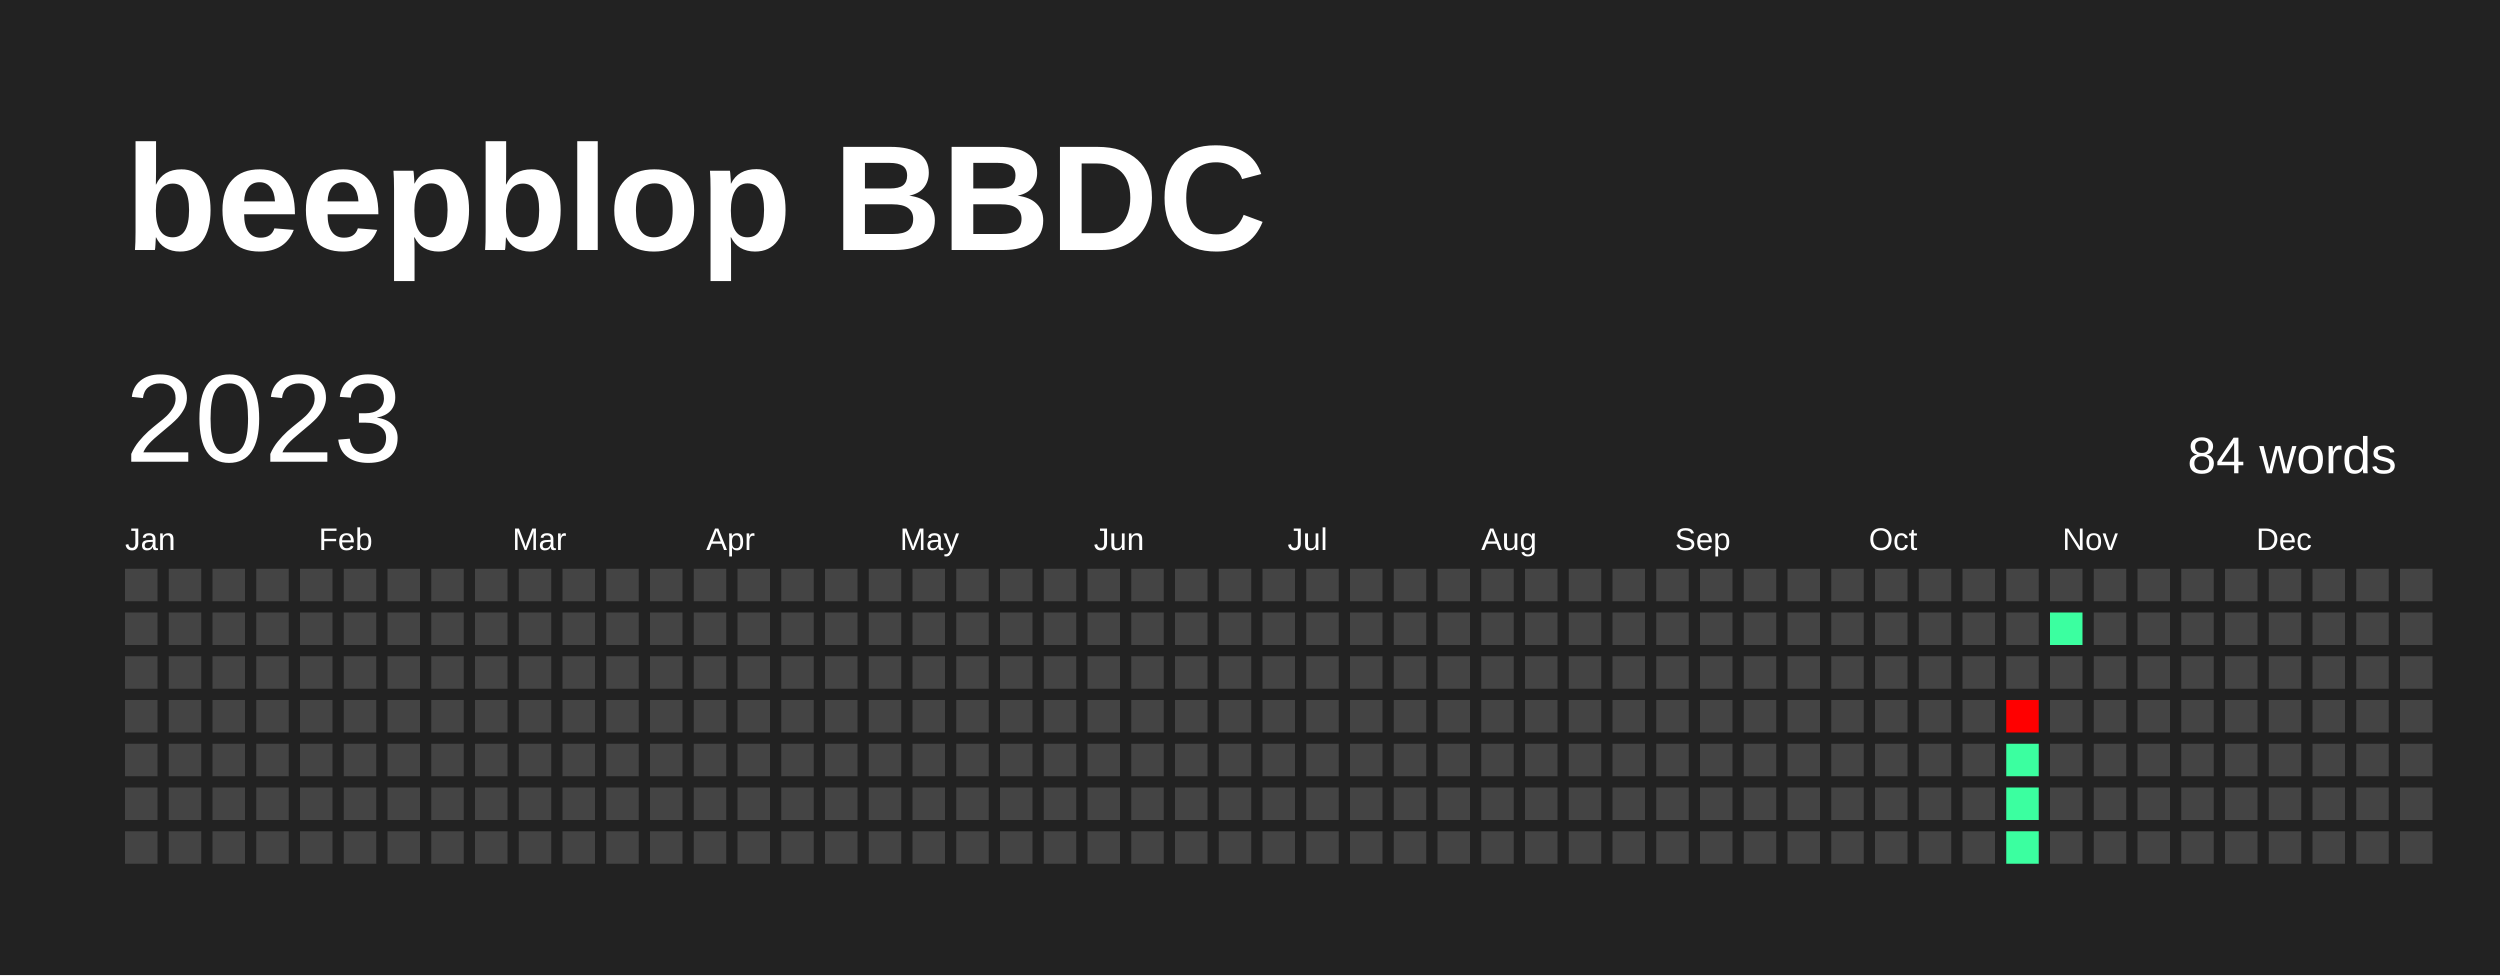
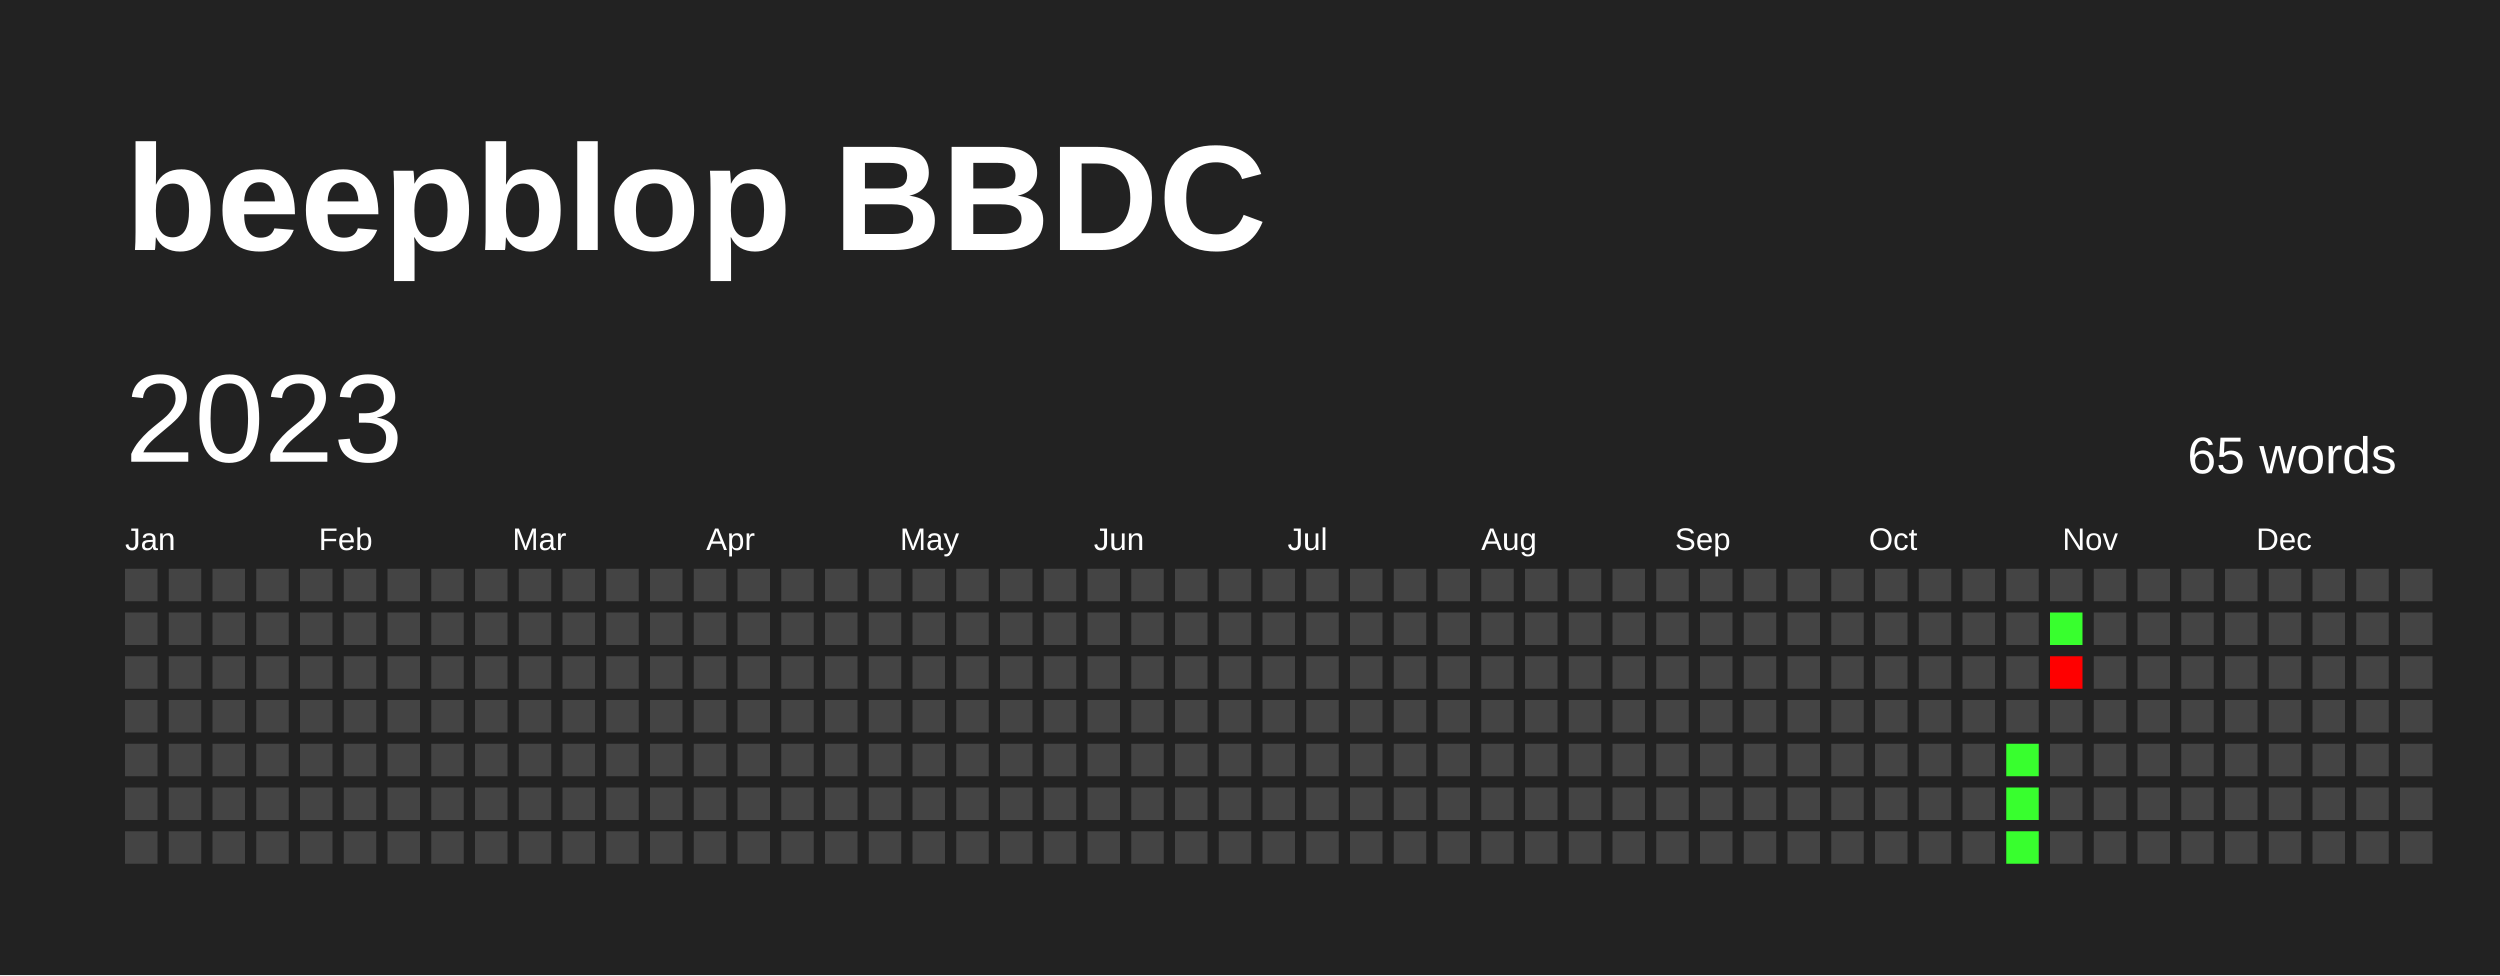
<svg xmlns="http://www.w3.org/2000/svg" baseProfile="full" height="78mm" version="1.1" viewBox="0,0,200,78" width="200mm">
  <defs />
  <rect fill="#222222" height="78" width="200" x="0" y="0" />
  <text fill="#FFFFFF" style="font-size:12px; font-family:Arial; font-weight:bold;" x="10" y="20">beepblop BBDC</text>
  <text dominant-baseline="hanging" fill="#FFFFFF" style="font-size:10.0px; font-family:Arial;" x="10" y="30">2023</text>
-   <text dominant-baseline="hanging" fill="#FFFFFF" style="font-size:4.125px; font-family:Arial;" x="175" y="35">84 words</text>
+   <text dominant-baseline="hanging" fill="#FFFFFF" style="font-size:4.125px; font-family:Arial;" x="175" y="35">65 words</text>
  <text fill="#FFFFFF" style="font-size:2.5px; font-family:Arial" x="10.0" y="44">Jan</text>
  <text fill="#FFFFFF" style="font-size:2.5px; font-family:Arial" x="25.5" y="44">Feb</text>
  <text fill="#FFFFFF" style="font-size:2.5px; font-family:Arial" x="41.0" y="44">Mar</text>
  <text fill="#FFFFFF" style="font-size:2.5px; font-family:Arial" x="56.5" y="44">Apr</text>
  <text fill="#FFFFFF" style="font-size:2.5px; font-family:Arial" x="72.0" y="44">May</text>
  <text fill="#FFFFFF" style="font-size:2.5px; font-family:Arial" x="87.5" y="44">Jun</text>
  <text fill="#FFFFFF" style="font-size:2.5px; font-family:Arial" x="103.0" y="44">Jul</text>
  <text fill="#FFFFFF" style="font-size:2.5px; font-family:Arial" x="118.5" y="44">Aug</text>
  <text fill="#FFFFFF" style="font-size:2.5px; font-family:Arial" x="134.0" y="44">Sep</text>
  <text fill="#FFFFFF" style="font-size:2.5px; font-family:Arial" x="149.5" y="44">Oct</text>
  <text fill="#FFFFFF" style="font-size:2.5px; font-family:Arial" x="165.0" y="44">Nov</text>
  <text fill="#FFFFFF" style="font-size:2.5px; font-family:Arial" x="180.5" y="44">Dec</text>
  <rect fill="#444444" height="2.6" width="2.6" x="10.0" y="45.5" />
  <rect fill="#444444" height="2.6" width="2.6" x="10.0" y="49.0" />
  <rect fill="#444444" height="2.6" width="2.6" x="10.0" y="52.5" />
  <rect fill="#444444" height="2.6" width="2.6" x="10.0" y="56.0" />
  <rect fill="#444444" height="2.6" width="2.6" x="10.0" y="59.5" />
  <rect fill="#444444" height="2.6" width="2.6" x="10.0" y="63.0" />
  <rect fill="#444444" height="2.6" width="2.6" x="10.0" y="66.5" />
  <rect fill="#444444" height="2.6" width="2.6" x="13.5" y="45.5" />
  <rect fill="#444444" height="2.6" width="2.6" x="13.5" y="49.0" />
  <rect fill="#444444" height="2.6" width="2.6" x="13.5" y="52.5" />
  <rect fill="#444444" height="2.6" width="2.6" x="13.5" y="56.0" />
  <rect fill="#444444" height="2.6" width="2.6" x="13.5" y="59.5" />
  <rect fill="#444444" height="2.6" width="2.6" x="13.5" y="63.0" />
  <rect fill="#444444" height="2.6" width="2.6" x="13.5" y="66.5" />
  <rect fill="#444444" height="2.6" width="2.6" x="17.0" y="45.5" />
  <rect fill="#444444" height="2.6" width="2.6" x="17.0" y="49.0" />
  <rect fill="#444444" height="2.6" width="2.6" x="17.0" y="52.5" />
  <rect fill="#444444" height="2.6" width="2.6" x="17.0" y="56.0" />
  <rect fill="#444444" height="2.6" width="2.6" x="17.0" y="59.5" />
  <rect fill="#444444" height="2.6" width="2.6" x="17.0" y="63.0" />
  <rect fill="#444444" height="2.6" width="2.6" x="17.0" y="66.5" />
  <rect fill="#444444" height="2.6" width="2.6" x="20.5" y="45.5" />
  <rect fill="#444444" height="2.6" width="2.6" x="20.5" y="49.0" />
  <rect fill="#444444" height="2.6" width="2.6" x="20.5" y="52.5" />
  <rect fill="#444444" height="2.6" width="2.6" x="20.5" y="56.0" />
  <rect fill="#444444" height="2.6" width="2.6" x="20.5" y="59.5" />
  <rect fill="#444444" height="2.6" width="2.6" x="20.5" y="63.0" />
  <rect fill="#444444" height="2.6" width="2.6" x="20.5" y="66.5" />
  <rect fill="#444444" height="2.6" width="2.6" x="24.0" y="45.5" />
  <rect fill="#444444" height="2.6" width="2.6" x="24.0" y="49.0" />
  <rect fill="#444444" height="2.6" width="2.6" x="24.0" y="52.5" />
  <rect fill="#444444" height="2.6" width="2.6" x="24.0" y="56.0" />
  <rect fill="#444444" height="2.6" width="2.6" x="24.0" y="59.5" />
  <rect fill="#444444" height="2.6" width="2.6" x="24.0" y="63.0" />
  <rect fill="#444444" height="2.6" width="2.6" x="24.0" y="66.5" />
  <rect fill="#444444" height="2.6" width="2.6" x="27.5" y="45.5" />
  <rect fill="#444444" height="2.6" width="2.6" x="27.5" y="49.0" />
  <rect fill="#444444" height="2.6" width="2.6" x="27.5" y="52.5" />
  <rect fill="#444444" height="2.6" width="2.6" x="27.5" y="56.0" />
  <rect fill="#444444" height="2.6" width="2.6" x="27.5" y="59.5" />
  <rect fill="#444444" height="2.6" width="2.6" x="27.5" y="63.0" />
  <rect fill="#444444" height="2.6" width="2.6" x="27.5" y="66.5" />
  <rect fill="#444444" height="2.6" width="2.6" x="31.0" y="45.5" />
  <rect fill="#444444" height="2.6" width="2.6" x="31.0" y="49.0" />
  <rect fill="#444444" height="2.6" width="2.6" x="31.0" y="52.5" />
  <rect fill="#444444" height="2.6" width="2.6" x="31.0" y="56.0" />
  <rect fill="#444444" height="2.6" width="2.6" x="31.0" y="59.5" />
  <rect fill="#444444" height="2.6" width="2.6" x="31.0" y="63.0" />
  <rect fill="#444444" height="2.6" width="2.6" x="31.0" y="66.5" />
  <rect fill="#444444" height="2.6" width="2.6" x="34.5" y="45.5" />
  <rect fill="#444444" height="2.6" width="2.6" x="34.5" y="49.0" />
  <rect fill="#444444" height="2.6" width="2.6" x="34.5" y="52.5" />
  <rect fill="#444444" height="2.6" width="2.6" x="34.5" y="56.0" />
  <rect fill="#444444" height="2.6" width="2.6" x="34.5" y="59.5" />
  <rect fill="#444444" height="2.6" width="2.6" x="34.5" y="63.0" />
  <rect fill="#444444" height="2.6" width="2.6" x="34.5" y="66.5" />
  <rect fill="#444444" height="2.6" width="2.6" x="38.0" y="45.5" />
  <rect fill="#444444" height="2.6" width="2.6" x="38.0" y="49.0" />
  <rect fill="#444444" height="2.6" width="2.6" x="38.0" y="52.5" />
  <rect fill="#444444" height="2.6" width="2.6" x="38.0" y="56.0" />
  <rect fill="#444444" height="2.6" width="2.6" x="38.0" y="59.5" />
  <rect fill="#444444" height="2.6" width="2.6" x="38.0" y="63.0" />
  <rect fill="#444444" height="2.6" width="2.6" x="38.0" y="66.5" />
  <rect fill="#444444" height="2.6" width="2.6" x="41.5" y="45.5" />
  <rect fill="#444444" height="2.6" width="2.6" x="41.5" y="49.0" />
  <rect fill="#444444" height="2.6" width="2.6" x="41.5" y="52.5" />
  <rect fill="#444444" height="2.6" width="2.6" x="41.5" y="56.0" />
  <rect fill="#444444" height="2.6" width="2.6" x="41.5" y="59.5" />
  <rect fill="#444444" height="2.6" width="2.6" x="41.5" y="63.0" />
  <rect fill="#444444" height="2.6" width="2.6" x="41.5" y="66.5" />
  <rect fill="#444444" height="2.6" width="2.6" x="45.0" y="45.5" />
  <rect fill="#444444" height="2.6" width="2.6" x="45.0" y="49.0" />
  <rect fill="#444444" height="2.6" width="2.6" x="45.0" y="52.5" />
  <rect fill="#444444" height="2.6" width="2.6" x="45.0" y="56.0" />
  <rect fill="#444444" height="2.6" width="2.6" x="45.0" y="59.5" />
  <rect fill="#444444" height="2.6" width="2.6" x="45.0" y="63.0" />
  <rect fill="#444444" height="2.6" width="2.6" x="45.0" y="66.5" />
  <rect fill="#444444" height="2.6" width="2.6" x="48.5" y="45.5" />
  <rect fill="#444444" height="2.6" width="2.6" x="48.5" y="49.0" />
  <rect fill="#444444" height="2.6" width="2.6" x="48.5" y="52.5" />
  <rect fill="#444444" height="2.6" width="2.6" x="48.5" y="56.0" />
  <rect fill="#444444" height="2.6" width="2.6" x="48.5" y="59.5" />
  <rect fill="#444444" height="2.6" width="2.6" x="48.5" y="63.0" />
  <rect fill="#444444" height="2.6" width="2.6" x="48.5" y="66.5" />
  <rect fill="#444444" height="2.6" width="2.6" x="52.0" y="45.5" />
  <rect fill="#444444" height="2.6" width="2.6" x="52.0" y="49.0" />
  <rect fill="#444444" height="2.6" width="2.6" x="52.0" y="52.5" />
  <rect fill="#444444" height="2.6" width="2.6" x="52.0" y="56.0" />
  <rect fill="#444444" height="2.6" width="2.6" x="52.0" y="59.5" />
  <rect fill="#444444" height="2.6" width="2.6" x="52.0" y="63.0" />
  <rect fill="#444444" height="2.6" width="2.6" x="52.0" y="66.5" />
  <rect fill="#444444" height="2.6" width="2.6" x="55.5" y="45.5" />
  <rect fill="#444444" height="2.6" width="2.6" x="55.5" y="49.0" />
  <rect fill="#444444" height="2.6" width="2.6" x="55.5" y="52.5" />
  <rect fill="#444444" height="2.6" width="2.6" x="55.5" y="56.0" />
  <rect fill="#444444" height="2.6" width="2.6" x="55.5" y="59.5" />
  <rect fill="#444444" height="2.6" width="2.6" x="55.5" y="63.0" />
  <rect fill="#444444" height="2.6" width="2.6" x="55.5" y="66.5" />
  <rect fill="#444444" height="2.6" width="2.6" x="59.0" y="45.5" />
  <rect fill="#444444" height="2.6" width="2.6" x="59.0" y="49.0" />
  <rect fill="#444444" height="2.6" width="2.6" x="59.0" y="52.5" />
  <rect fill="#444444" height="2.6" width="2.6" x="59.0" y="56.0" />
  <rect fill="#444444" height="2.6" width="2.6" x="59.0" y="59.5" />
  <rect fill="#444444" height="2.6" width="2.6" x="59.0" y="63.0" />
  <rect fill="#444444" height="2.6" width="2.6" x="59.0" y="66.5" />
  <rect fill="#444444" height="2.6" width="2.6" x="62.5" y="45.5" />
  <rect fill="#444444" height="2.6" width="2.6" x="62.5" y="49.0" />
  <rect fill="#444444" height="2.6" width="2.6" x="62.5" y="52.5" />
  <rect fill="#444444" height="2.6" width="2.6" x="62.5" y="56.0" />
  <rect fill="#444444" height="2.6" width="2.6" x="62.5" y="59.5" />
  <rect fill="#444444" height="2.6" width="2.6" x="62.5" y="63.0" />
  <rect fill="#444444" height="2.6" width="2.6" x="62.5" y="66.5" />
  <rect fill="#444444" height="2.6" width="2.6" x="66.0" y="45.5" />
  <rect fill="#444444" height="2.6" width="2.6" x="66.0" y="49.0" />
  <rect fill="#444444" height="2.6" width="2.6" x="66.0" y="52.5" />
  <rect fill="#444444" height="2.6" width="2.6" x="66.0" y="56.0" />
  <rect fill="#444444" height="2.6" width="2.6" x="66.0" y="59.5" />
  <rect fill="#444444" height="2.6" width="2.6" x="66.0" y="63.0" />
  <rect fill="#444444" height="2.6" width="2.6" x="66.0" y="66.5" />
  <rect fill="#444444" height="2.6" width="2.6" x="69.5" y="45.5" />
  <rect fill="#444444" height="2.6" width="2.6" x="69.5" y="49.0" />
  <rect fill="#444444" height="2.6" width="2.6" x="69.5" y="52.5" />
  <rect fill="#444444" height="2.6" width="2.6" x="69.5" y="56.0" />
  <rect fill="#444444" height="2.6" width="2.6" x="69.5" y="59.5" />
  <rect fill="#444444" height="2.6" width="2.6" x="69.5" y="63.0" />
  <rect fill="#444444" height="2.6" width="2.6" x="69.5" y="66.5" />
  <rect fill="#444444" height="2.6" width="2.6" x="73.0" y="45.5" />
  <rect fill="#444444" height="2.6" width="2.6" x="73.0" y="49.0" />
  <rect fill="#444444" height="2.6" width="2.6" x="73.0" y="52.5" />
  <rect fill="#444444" height="2.6" width="2.6" x="73.0" y="56.0" />
  <rect fill="#444444" height="2.6" width="2.6" x="73.0" y="59.5" />
  <rect fill="#444444" height="2.6" width="2.6" x="73.0" y="63.0" />
  <rect fill="#444444" height="2.6" width="2.6" x="73.0" y="66.5" />
  <rect fill="#444444" height="2.6" width="2.6" x="76.5" y="45.5" />
  <rect fill="#444444" height="2.6" width="2.6" x="76.5" y="49.0" />
  <rect fill="#444444" height="2.6" width="2.6" x="76.5" y="52.5" />
  <rect fill="#444444" height="2.6" width="2.6" x="76.5" y="56.0" />
  <rect fill="#444444" height="2.6" width="2.6" x="76.5" y="59.5" />
  <rect fill="#444444" height="2.6" width="2.6" x="76.5" y="63.0" />
  <rect fill="#444444" height="2.6" width="2.6" x="76.5" y="66.5" />
  <rect fill="#444444" height="2.6" width="2.6" x="80.0" y="45.5" />
  <rect fill="#444444" height="2.6" width="2.6" x="80.0" y="49.0" />
  <rect fill="#444444" height="2.6" width="2.6" x="80.0" y="52.5" />
  <rect fill="#444444" height="2.6" width="2.6" x="80.0" y="56.0" />
  <rect fill="#444444" height="2.6" width="2.6" x="80.0" y="59.5" />
  <rect fill="#444444" height="2.6" width="2.6" x="80.0" y="63.0" />
  <rect fill="#444444" height="2.6" width="2.6" x="80.0" y="66.5" />
  <rect fill="#444444" height="2.6" width="2.6" x="83.5" y="45.5" />
  <rect fill="#444444" height="2.6" width="2.6" x="83.5" y="49.0" />
  <rect fill="#444444" height="2.6" width="2.6" x="83.5" y="52.5" />
  <rect fill="#444444" height="2.6" width="2.6" x="83.5" y="56.0" />
  <rect fill="#444444" height="2.6" width="2.6" x="83.5" y="59.5" />
  <rect fill="#444444" height="2.6" width="2.6" x="83.5" y="63.0" />
  <rect fill="#444444" height="2.6" width="2.6" x="83.5" y="66.5" />
  <rect fill="#444444" height="2.6" width="2.6" x="87.0" y="45.5" />
  <rect fill="#444444" height="2.6" width="2.6" x="87.0" y="49.0" />
  <rect fill="#444444" height="2.6" width="2.6" x="87.0" y="52.5" />
  <rect fill="#444444" height="2.6" width="2.6" x="87.0" y="56.0" />
  <rect fill="#444444" height="2.6" width="2.6" x="87.0" y="59.5" />
  <rect fill="#444444" height="2.6" width="2.6" x="87.0" y="63.0" />
  <rect fill="#444444" height="2.6" width="2.6" x="87.0" y="66.5" />
  <rect fill="#444444" height="2.6" width="2.6" x="90.5" y="45.5" />
  <rect fill="#444444" height="2.6" width="2.6" x="90.5" y="49.0" />
  <rect fill="#444444" height="2.6" width="2.6" x="90.5" y="52.5" />
  <rect fill="#444444" height="2.6" width="2.6" x="90.5" y="56.0" />
  <rect fill="#444444" height="2.6" width="2.6" x="90.5" y="59.5" />
  <rect fill="#444444" height="2.6" width="2.6" x="90.5" y="63.0" />
  <rect fill="#444444" height="2.6" width="2.6" x="90.5" y="66.5" />
  <rect fill="#444444" height="2.6" width="2.6" x="94.0" y="45.5" />
  <rect fill="#444444" height="2.6" width="2.6" x="94.0" y="49.0" />
  <rect fill="#444444" height="2.6" width="2.6" x="94.0" y="52.5" />
  <rect fill="#444444" height="2.6" width="2.6" x="94.0" y="56.0" />
  <rect fill="#444444" height="2.6" width="2.6" x="94.0" y="59.5" />
  <rect fill="#444444" height="2.6" width="2.6" x="94.0" y="63.0" />
  <rect fill="#444444" height="2.6" width="2.6" x="94.0" y="66.5" />
  <rect fill="#444444" height="2.6" width="2.6" x="97.5" y="45.5" />
  <rect fill="#444444" height="2.6" width="2.6" x="97.5" y="49.0" />
  <rect fill="#444444" height="2.6" width="2.6" x="97.5" y="52.5" />
  <rect fill="#444444" height="2.6" width="2.6" x="97.5" y="56.0" />
  <rect fill="#444444" height="2.6" width="2.6" x="97.5" y="59.5" />
  <rect fill="#444444" height="2.6" width="2.6" x="97.5" y="63.0" />
  <rect fill="#444444" height="2.6" width="2.6" x="97.5" y="66.5" />
  <rect fill="#444444" height="2.6" width="2.6" x="101.0" y="45.5" />
  <rect fill="#444444" height="2.6" width="2.6" x="101.0" y="49.0" />
  <rect fill="#444444" height="2.6" width="2.6" x="101.0" y="52.5" />
  <rect fill="#444444" height="2.6" width="2.6" x="101.0" y="56.0" />
  <rect fill="#444444" height="2.6" width="2.6" x="101.0" y="59.5" />
  <rect fill="#444444" height="2.6" width="2.6" x="101.0" y="63.0" />
  <rect fill="#444444" height="2.6" width="2.6" x="101.0" y="66.5" />
  <rect fill="#444444" height="2.6" width="2.6" x="104.5" y="45.5" />
  <rect fill="#444444" height="2.6" width="2.6" x="104.5" y="49.0" />
  <rect fill="#444444" height="2.6" width="2.6" x="104.5" y="52.5" />
  <rect fill="#444444" height="2.6" width="2.6" x="104.5" y="56.0" />
  <rect fill="#444444" height="2.6" width="2.6" x="104.5" y="59.5" />
  <rect fill="#444444" height="2.6" width="2.6" x="104.5" y="63.0" />
  <rect fill="#444444" height="2.6" width="2.6" x="104.5" y="66.5" />
  <rect fill="#444444" height="2.6" width="2.6" x="108.0" y="45.5" />
  <rect fill="#444444" height="2.6" width="2.6" x="108.0" y="49.0" />
  <rect fill="#444444" height="2.6" width="2.6" x="108.0" y="52.5" />
  <rect fill="#444444" height="2.6" width="2.6" x="108.0" y="56.0" />
  <rect fill="#444444" height="2.6" width="2.6" x="108.0" y="59.5" />
  <rect fill="#444444" height="2.6" width="2.6" x="108.0" y="63.0" />
  <rect fill="#444444" height="2.6" width="2.6" x="108.0" y="66.5" />
  <rect fill="#444444" height="2.6" width="2.6" x="111.5" y="45.5" />
  <rect fill="#444444" height="2.6" width="2.6" x="111.5" y="49.0" />
  <rect fill="#444444" height="2.6" width="2.6" x="111.5" y="52.5" />
  <rect fill="#444444" height="2.6" width="2.6" x="111.5" y="56.0" />
  <rect fill="#444444" height="2.6" width="2.6" x="111.5" y="59.5" />
  <rect fill="#444444" height="2.6" width="2.6" x="111.5" y="63.0" />
  <rect fill="#444444" height="2.6" width="2.6" x="111.5" y="66.5" />
  <rect fill="#444444" height="2.6" width="2.6" x="115.0" y="45.5" />
  <rect fill="#444444" height="2.6" width="2.6" x="115.0" y="49.0" />
  <rect fill="#444444" height="2.6" width="2.6" x="115.0" y="52.5" />
  <rect fill="#444444" height="2.6" width="2.6" x="115.0" y="56.0" />
  <rect fill="#444444" height="2.6" width="2.6" x="115.0" y="59.5" />
  <rect fill="#444444" height="2.6" width="2.6" x="115.0" y="63.0" />
  <rect fill="#444444" height="2.6" width="2.6" x="115.0" y="66.5" />
  <rect fill="#444444" height="2.6" width="2.6" x="118.5" y="45.5" />
  <rect fill="#444444" height="2.6" width="2.6" x="118.5" y="49.0" />
  <rect fill="#444444" height="2.6" width="2.6" x="118.5" y="52.5" />
  <rect fill="#444444" height="2.6" width="2.6" x="118.5" y="56.0" />
  <rect fill="#444444" height="2.6" width="2.6" x="118.5" y="59.5" />
  <rect fill="#444444" height="2.6" width="2.6" x="118.5" y="63.0" />
  <rect fill="#444444" height="2.6" width="2.6" x="118.5" y="66.5" />
  <rect fill="#444444" height="2.6" width="2.6" x="122.0" y="45.5" />
  <rect fill="#444444" height="2.6" width="2.6" x="122.0" y="49.0" />
  <rect fill="#444444" height="2.6" width="2.6" x="122.0" y="52.5" />
  <rect fill="#444444" height="2.6" width="2.6" x="122.0" y="56.0" />
  <rect fill="#444444" height="2.6" width="2.6" x="122.0" y="59.5" />
  <rect fill="#444444" height="2.6" width="2.6" x="122.0" y="63.0" />
  <rect fill="#444444" height="2.6" width="2.6" x="122.0" y="66.5" />
  <rect fill="#444444" height="2.6" width="2.6" x="125.5" y="45.5" />
  <rect fill="#444444" height="2.6" width="2.6" x="125.5" y="49.0" />
  <rect fill="#444444" height="2.6" width="2.6" x="125.5" y="52.5" />
  <rect fill="#444444" height="2.6" width="2.6" x="125.5" y="56.0" />
  <rect fill="#444444" height="2.6" width="2.6" x="125.5" y="59.5" />
  <rect fill="#444444" height="2.6" width="2.6" x="125.5" y="63.0" />
  <rect fill="#444444" height="2.6" width="2.6" x="125.5" y="66.5" />
  <rect fill="#444444" height="2.6" width="2.6" x="129.0" y="45.5" />
  <rect fill="#444444" height="2.6" width="2.6" x="129.0" y="49.0" />
  <rect fill="#444444" height="2.6" width="2.6" x="129.0" y="52.5" />
  <rect fill="#444444" height="2.6" width="2.6" x="129.0" y="56.0" />
  <rect fill="#444444" height="2.6" width="2.6" x="129.0" y="59.5" />
  <rect fill="#444444" height="2.6" width="2.6" x="129.0" y="63.0" />
  <rect fill="#444444" height="2.6" width="2.6" x="129.0" y="66.5" />
  <rect fill="#444444" height="2.6" width="2.6" x="132.5" y="45.5" />
  <rect fill="#444444" height="2.6" width="2.6" x="132.5" y="49.0" />
  <rect fill="#444444" height="2.6" width="2.6" x="132.5" y="52.5" />
  <rect fill="#444444" height="2.6" width="2.6" x="132.5" y="56.0" />
  <rect fill="#444444" height="2.6" width="2.6" x="132.5" y="59.5" />
  <rect fill="#444444" height="2.6" width="2.6" x="132.5" y="63.0" />
  <rect fill="#444444" height="2.6" width="2.6" x="132.5" y="66.5" />
  <rect fill="#444444" height="2.6" width="2.6" x="136.0" y="45.5" />
  <rect fill="#444444" height="2.6" width="2.6" x="136.0" y="49.0" />
  <rect fill="#444444" height="2.6" width="2.6" x="136.0" y="52.5" />
  <rect fill="#444444" height="2.6" width="2.6" x="136.0" y="56.0" />
  <rect fill="#444444" height="2.6" width="2.6" x="136.0" y="59.5" />
  <rect fill="#444444" height="2.6" width="2.6" x="136.0" y="63.0" />
  <rect fill="#444444" height="2.6" width="2.6" x="136.0" y="66.5" />
  <rect fill="#444444" height="2.6" width="2.6" x="139.5" y="45.5" />
  <rect fill="#444444" height="2.6" width="2.6" x="139.5" y="49.0" />
  <rect fill="#444444" height="2.6" width="2.6" x="139.5" y="52.5" />
  <rect fill="#444444" height="2.6" width="2.6" x="139.5" y="56.0" />
  <rect fill="#444444" height="2.6" width="2.6" x="139.5" y="59.5" />
  <rect fill="#444444" height="2.6" width="2.6" x="139.5" y="63.0" />
  <rect fill="#444444" height="2.6" width="2.6" x="139.5" y="66.5" />
  <rect fill="#444444" height="2.6" width="2.6" x="143.0" y="45.5" />
  <rect fill="#444444" height="2.6" width="2.6" x="143.0" y="49.0" />
  <rect fill="#444444" height="2.6" width="2.6" x="143.0" y="52.5" />
  <rect fill="#444444" height="2.6" width="2.6" x="143.0" y="56.0" />
  <rect fill="#444444" height="2.6" width="2.6" x="143.0" y="59.5" />
  <rect fill="#444444" height="2.6" width="2.6" x="143.0" y="63.0" />
  <rect fill="#444444" height="2.6" width="2.6" x="143.0" y="66.5" />
  <rect fill="#444444" height="2.6" width="2.6" x="146.5" y="45.5" />
  <rect fill="#444444" height="2.6" width="2.6" x="146.5" y="49.0" />
  <rect fill="#444444" height="2.6" width="2.6" x="146.5" y="52.5" />
  <rect fill="#444444" height="2.6" width="2.6" x="146.5" y="56.0" />
  <rect fill="#444444" height="2.6" width="2.6" x="146.5" y="59.5" />
  <rect fill="#444444" height="2.6" width="2.6" x="146.5" y="63.0" />
  <rect fill="#444444" height="2.6" width="2.6" x="146.5" y="66.5" />
  <rect fill="#444444" height="2.6" width="2.6" x="150.0" y="45.5" />
  <rect fill="#444444" height="2.6" width="2.6" x="150.0" y="49.0" />
  <rect fill="#444444" height="2.6" width="2.6" x="150.0" y="52.5" />
  <rect fill="#444444" height="2.6" width="2.6" x="150.0" y="56.0" />
  <rect fill="#444444" height="2.6" width="2.6" x="150.0" y="59.5" />
  <rect fill="#444444" height="2.6" width="2.6" x="150.0" y="63.0" />
  <rect fill="#444444" height="2.6" width="2.6" x="150.0" y="66.5" />
  <rect fill="#444444" height="2.6" width="2.6" x="153.5" y="45.5" />
  <rect fill="#444444" height="2.6" width="2.6" x="153.5" y="49.0" />
  <rect fill="#444444" height="2.6" width="2.6" x="153.5" y="52.5" />
  <rect fill="#444444" height="2.6" width="2.6" x="153.5" y="56.0" />
  <rect fill="#444444" height="2.6" width="2.6" x="153.5" y="59.5" />
  <rect fill="#444444" height="2.6" width="2.6" x="153.5" y="63.0" />
  <rect fill="#444444" height="2.6" width="2.6" x="153.5" y="66.5" />
  <rect fill="#444444" height="2.6" width="2.6" x="157.0" y="45.5" />
  <rect fill="#444444" height="2.6" width="2.6" x="157.0" y="49.0" />
  <rect fill="#444444" height="2.6" width="2.6" x="157.0" y="52.5" />
  <rect fill="#444444" height="2.6" width="2.6" x="157.0" y="56.0" />
  <rect fill="#444444" height="2.6" width="2.6" x="157.0" y="59.5" />
  <rect fill="#444444" height="2.6" width="2.6" x="157.0" y="63.0" />
  <rect fill="#444444" height="2.6" width="2.6" x="157.0" y="66.5" />
  <rect fill="#444444" height="2.6" width="2.6" x="160.5" y="45.5" />
  <rect fill="#444444" height="2.6" width="2.6" x="160.5" y="49.0" />
  <rect fill="#444444" height="2.6" width="2.6" x="160.5" y="52.5" />
-   <rect fill="red" height="2.6" width="2.6" x="160.5" y="56.0" />
-   <rect fill="#3bffa0" height="2.6" width="2.6" x="160.5" y="59.5" />
-   <rect fill="#3bffa0" height="2.6" width="2.6" x="160.5" y="63.0" />
-   <rect fill="#3bffa0" height="2.6" width="2.6" x="160.5" y="66.5" />
+   <rect fill="#444444" height="2.6" width="2.6" x="160.5" y="56.0" />
+   <rect fill="#38ff2e" height="2.6" width="2.6" x="160.5" y="59.5" />
+   <rect fill="#38ff2e" height="2.6" width="2.6" x="160.5" y="63.0" />
+   <rect fill="#38ff2e" height="2.6" width="2.6" x="160.5" y="66.5" />
  <rect fill="#444444" height="2.6" width="2.6" x="164.0" y="45.5" />
-   <rect fill="#3bffa0" height="2.6" width="2.6" x="164.0" y="49.0" />
-   <rect fill="#444444" height="2.6" width="2.6" x="164.0" y="52.5" />
+   <rect fill="#38ff2e" height="2.6" width="2.6" x="164.0" y="49.0" />
+   <rect fill="red" height="2.6" width="2.6" x="164.0" y="52.5" />
  <rect fill="#444444" height="2.6" width="2.6" x="164.0" y="56.0" />
  <rect fill="#444444" height="2.6" width="2.6" x="164.0" y="59.5" />
  <rect fill="#444444" height="2.6" width="2.6" x="164.0" y="63.0" />
  <rect fill="#444444" height="2.6" width="2.6" x="164.0" y="66.5" />
  <rect fill="#444444" height="2.6" width="2.6" x="167.5" y="45.5" />
  <rect fill="#444444" height="2.6" width="2.6" x="167.5" y="49.0" />
  <rect fill="#444444" height="2.6" width="2.6" x="167.5" y="52.5" />
  <rect fill="#444444" height="2.6" width="2.6" x="167.5" y="56.0" />
  <rect fill="#444444" height="2.6" width="2.6" x="167.5" y="59.5" />
  <rect fill="#444444" height="2.6" width="2.6" x="167.5" y="63.0" />
  <rect fill="#444444" height="2.6" width="2.6" x="167.5" y="66.5" />
  <rect fill="#444444" height="2.6" width="2.6" x="171.0" y="45.5" />
  <rect fill="#444444" height="2.6" width="2.6" x="171.0" y="49.0" />
  <rect fill="#444444" height="2.6" width="2.6" x="171.0" y="52.5" />
  <rect fill="#444444" height="2.6" width="2.6" x="171.0" y="56.0" />
  <rect fill="#444444" height="2.6" width="2.6" x="171.0" y="59.5" />
  <rect fill="#444444" height="2.6" width="2.6" x="171.0" y="63.0" />
  <rect fill="#444444" height="2.6" width="2.6" x="171.0" y="66.5" />
  <rect fill="#444444" height="2.6" width="2.6" x="174.5" y="45.5" />
  <rect fill="#444444" height="2.6" width="2.6" x="174.5" y="49.0" />
  <rect fill="#444444" height="2.6" width="2.6" x="174.5" y="52.5" />
  <rect fill="#444444" height="2.6" width="2.6" x="174.5" y="56.0" />
  <rect fill="#444444" height="2.6" width="2.6" x="174.5" y="59.5" />
  <rect fill="#444444" height="2.6" width="2.6" x="174.5" y="63.0" />
  <rect fill="#444444" height="2.6" width="2.6" x="174.5" y="66.5" />
  <rect fill="#444444" height="2.6" width="2.6" x="178.0" y="45.5" />
  <rect fill="#444444" height="2.6" width="2.6" x="178.0" y="49.0" />
  <rect fill="#444444" height="2.6" width="2.6" x="178.0" y="52.5" />
  <rect fill="#444444" height="2.6" width="2.6" x="178.0" y="56.0" />
  <rect fill="#444444" height="2.6" width="2.6" x="178.0" y="59.5" />
  <rect fill="#444444" height="2.6" width="2.6" x="178.0" y="63.0" />
  <rect fill="#444444" height="2.6" width="2.6" x="178.0" y="66.5" />
  <rect fill="#444444" height="2.6" width="2.6" x="181.5" y="45.5" />
  <rect fill="#444444" height="2.6" width="2.6" x="181.5" y="49.0" />
  <rect fill="#444444" height="2.6" width="2.6" x="181.5" y="52.5" />
  <rect fill="#444444" height="2.6" width="2.6" x="181.5" y="56.0" />
  <rect fill="#444444" height="2.6" width="2.6" x="181.5" y="59.5" />
  <rect fill="#444444" height="2.6" width="2.6" x="181.5" y="63.0" />
  <rect fill="#444444" height="2.6" width="2.6" x="181.5" y="66.5" />
  <rect fill="#444444" height="2.6" width="2.6" x="185.0" y="45.5" />
  <rect fill="#444444" height="2.6" width="2.6" x="185.0" y="49.0" />
  <rect fill="#444444" height="2.6" width="2.6" x="185.0" y="52.5" />
  <rect fill="#444444" height="2.6" width="2.6" x="185.0" y="56.0" />
  <rect fill="#444444" height="2.6" width="2.6" x="185.0" y="59.5" />
  <rect fill="#444444" height="2.6" width="2.6" x="185.0" y="63.0" />
  <rect fill="#444444" height="2.6" width="2.6" x="185.0" y="66.5" />
  <rect fill="#444444" height="2.6" width="2.6" x="188.5" y="45.5" />
  <rect fill="#444444" height="2.6" width="2.6" x="188.5" y="49.0" />
  <rect fill="#444444" height="2.6" width="2.6" x="188.5" y="52.5" />
  <rect fill="#444444" height="2.6" width="2.6" x="188.5" y="56.0" />
  <rect fill="#444444" height="2.6" width="2.6" x="188.5" y="59.5" />
  <rect fill="#444444" height="2.6" width="2.6" x="188.5" y="63.0" />
  <rect fill="#444444" height="2.6" width="2.6" x="188.5" y="66.5" />
  <rect fill="#444444" height="2.6" width="2.6" x="192.0" y="45.5" />
  <rect fill="#444444" height="2.6" width="2.6" x="192.0" y="49.0" />
  <rect fill="#444444" height="2.6" width="2.6" x="192.0" y="52.5" />
  <rect fill="#444444" height="2.6" width="2.6" x="192.0" y="56.0" />
  <rect fill="#444444" height="2.6" width="2.6" x="192.0" y="59.5" />
  <rect fill="#444444" height="2.6" width="2.6" x="192.0" y="63.0" />
  <rect fill="#444444" height="2.6" width="2.6" x="192.0" y="66.5" />
</svg>
